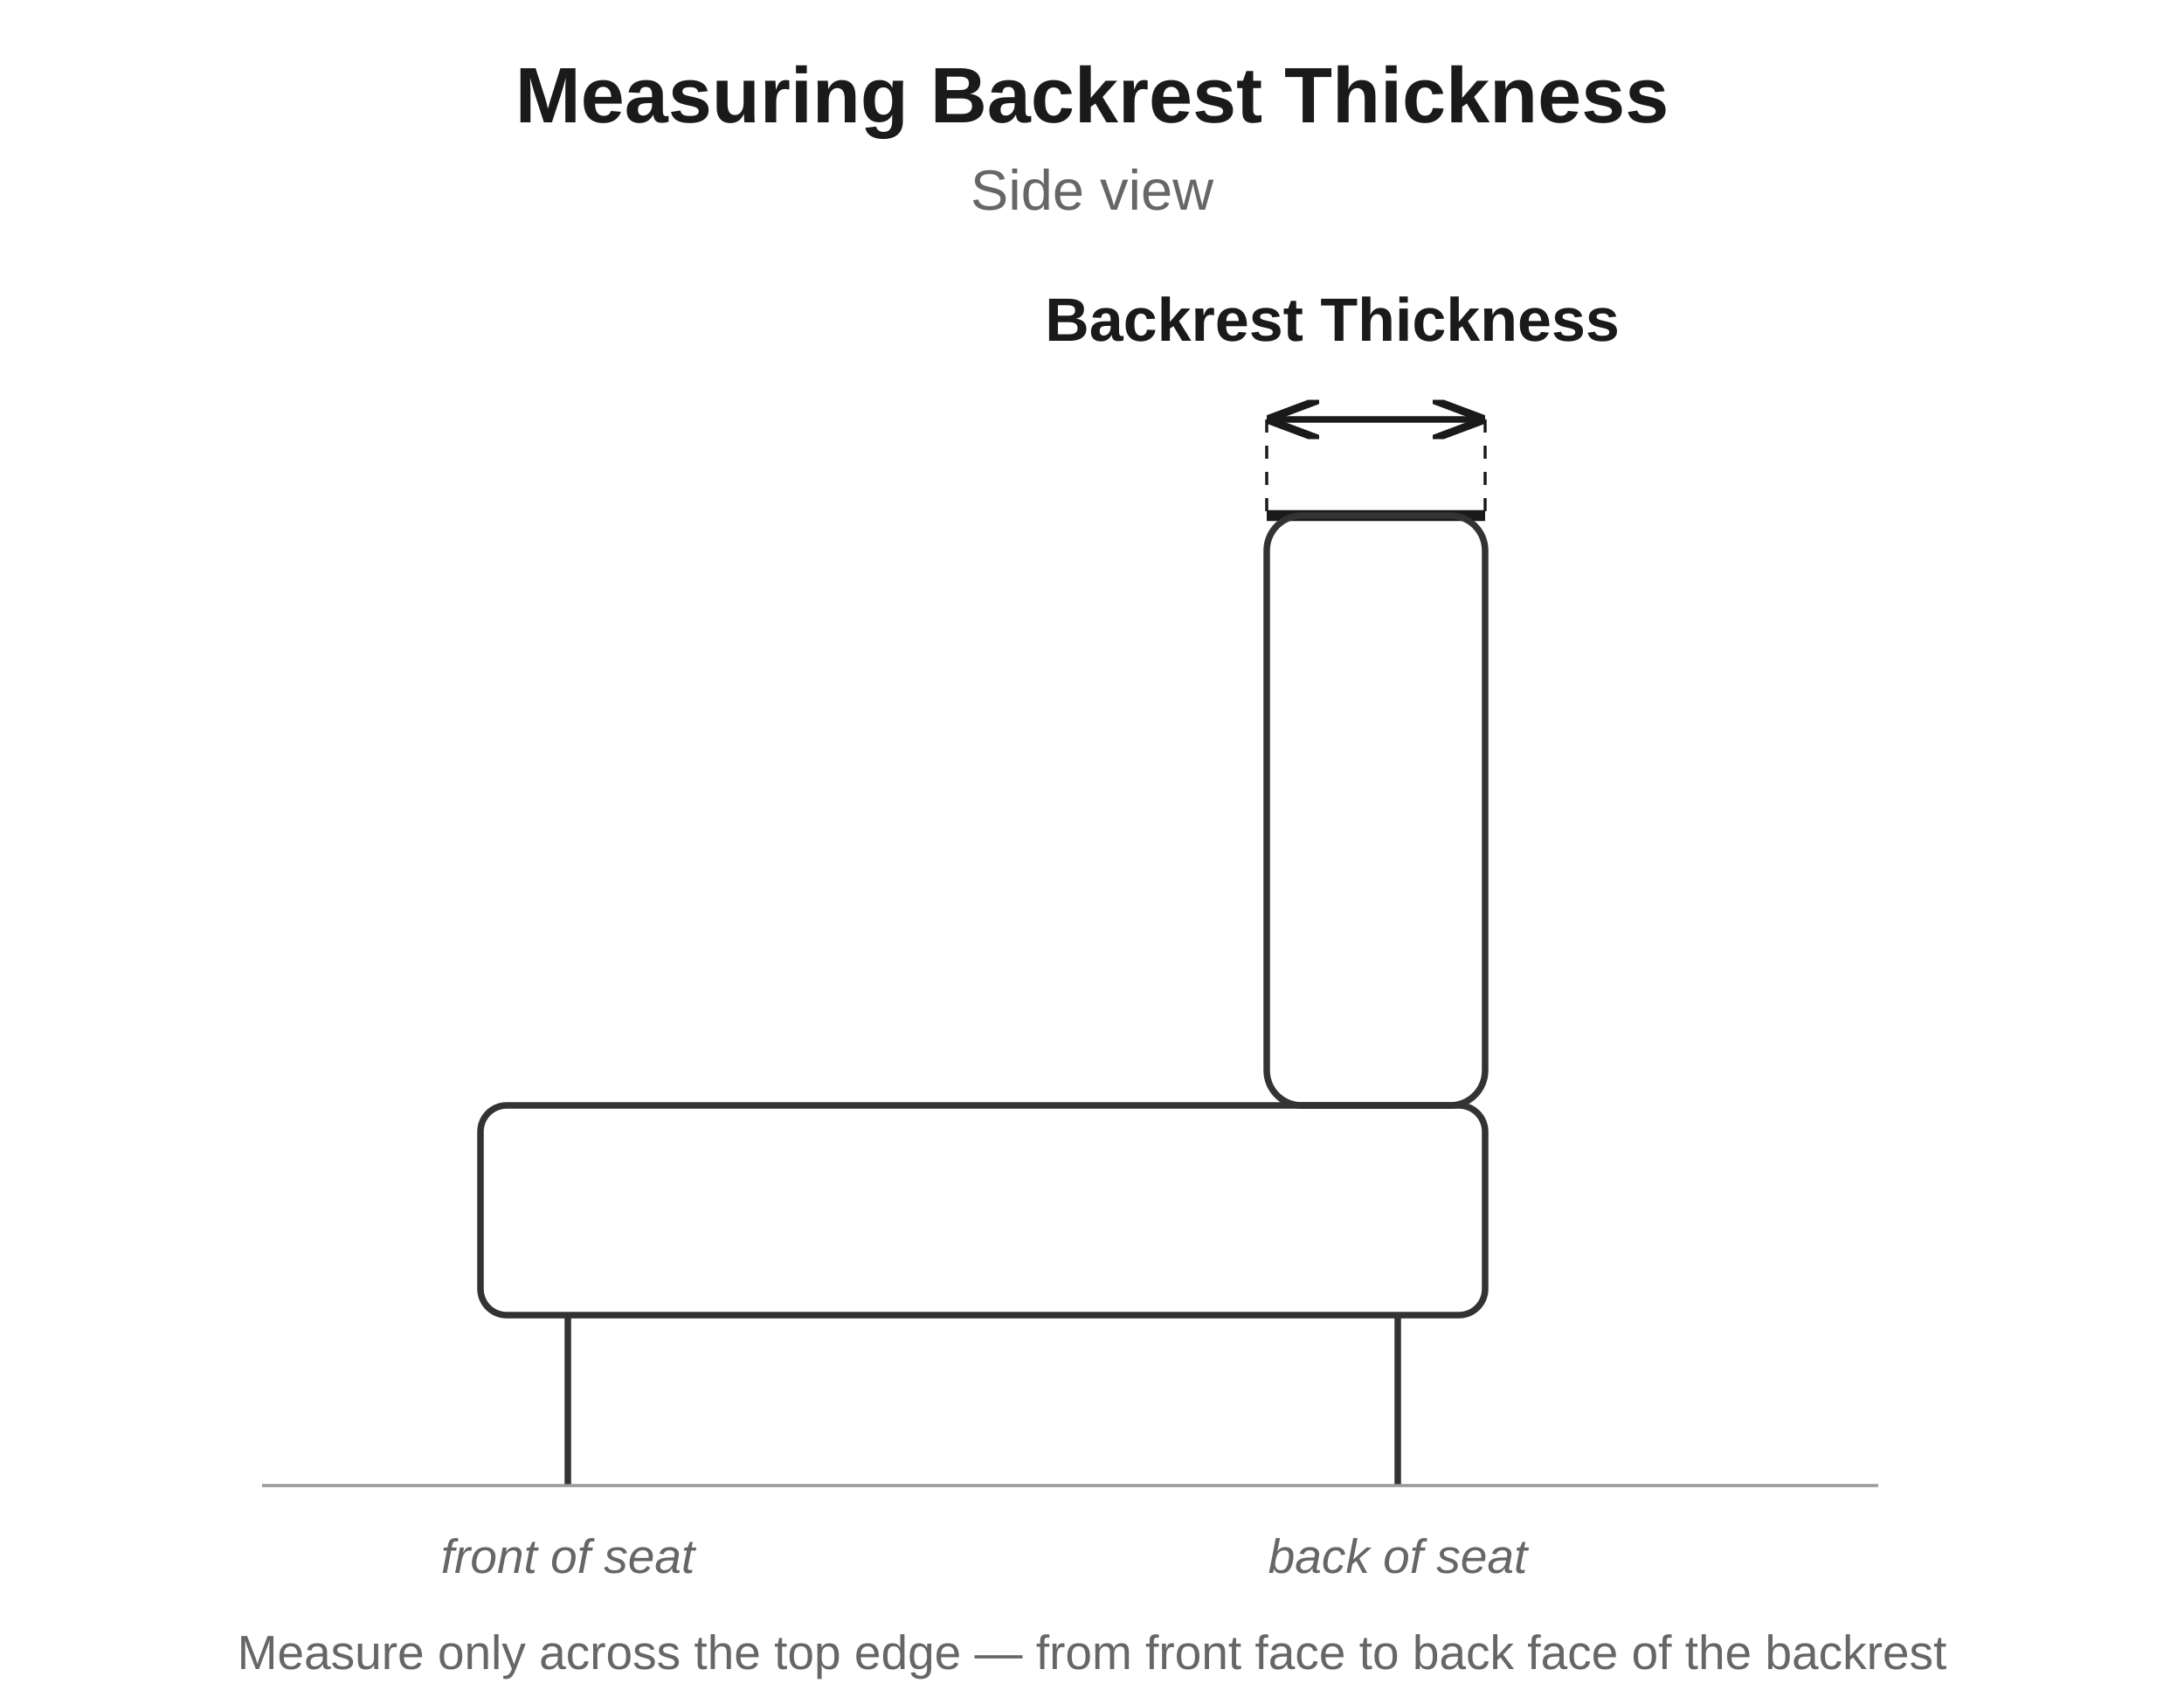
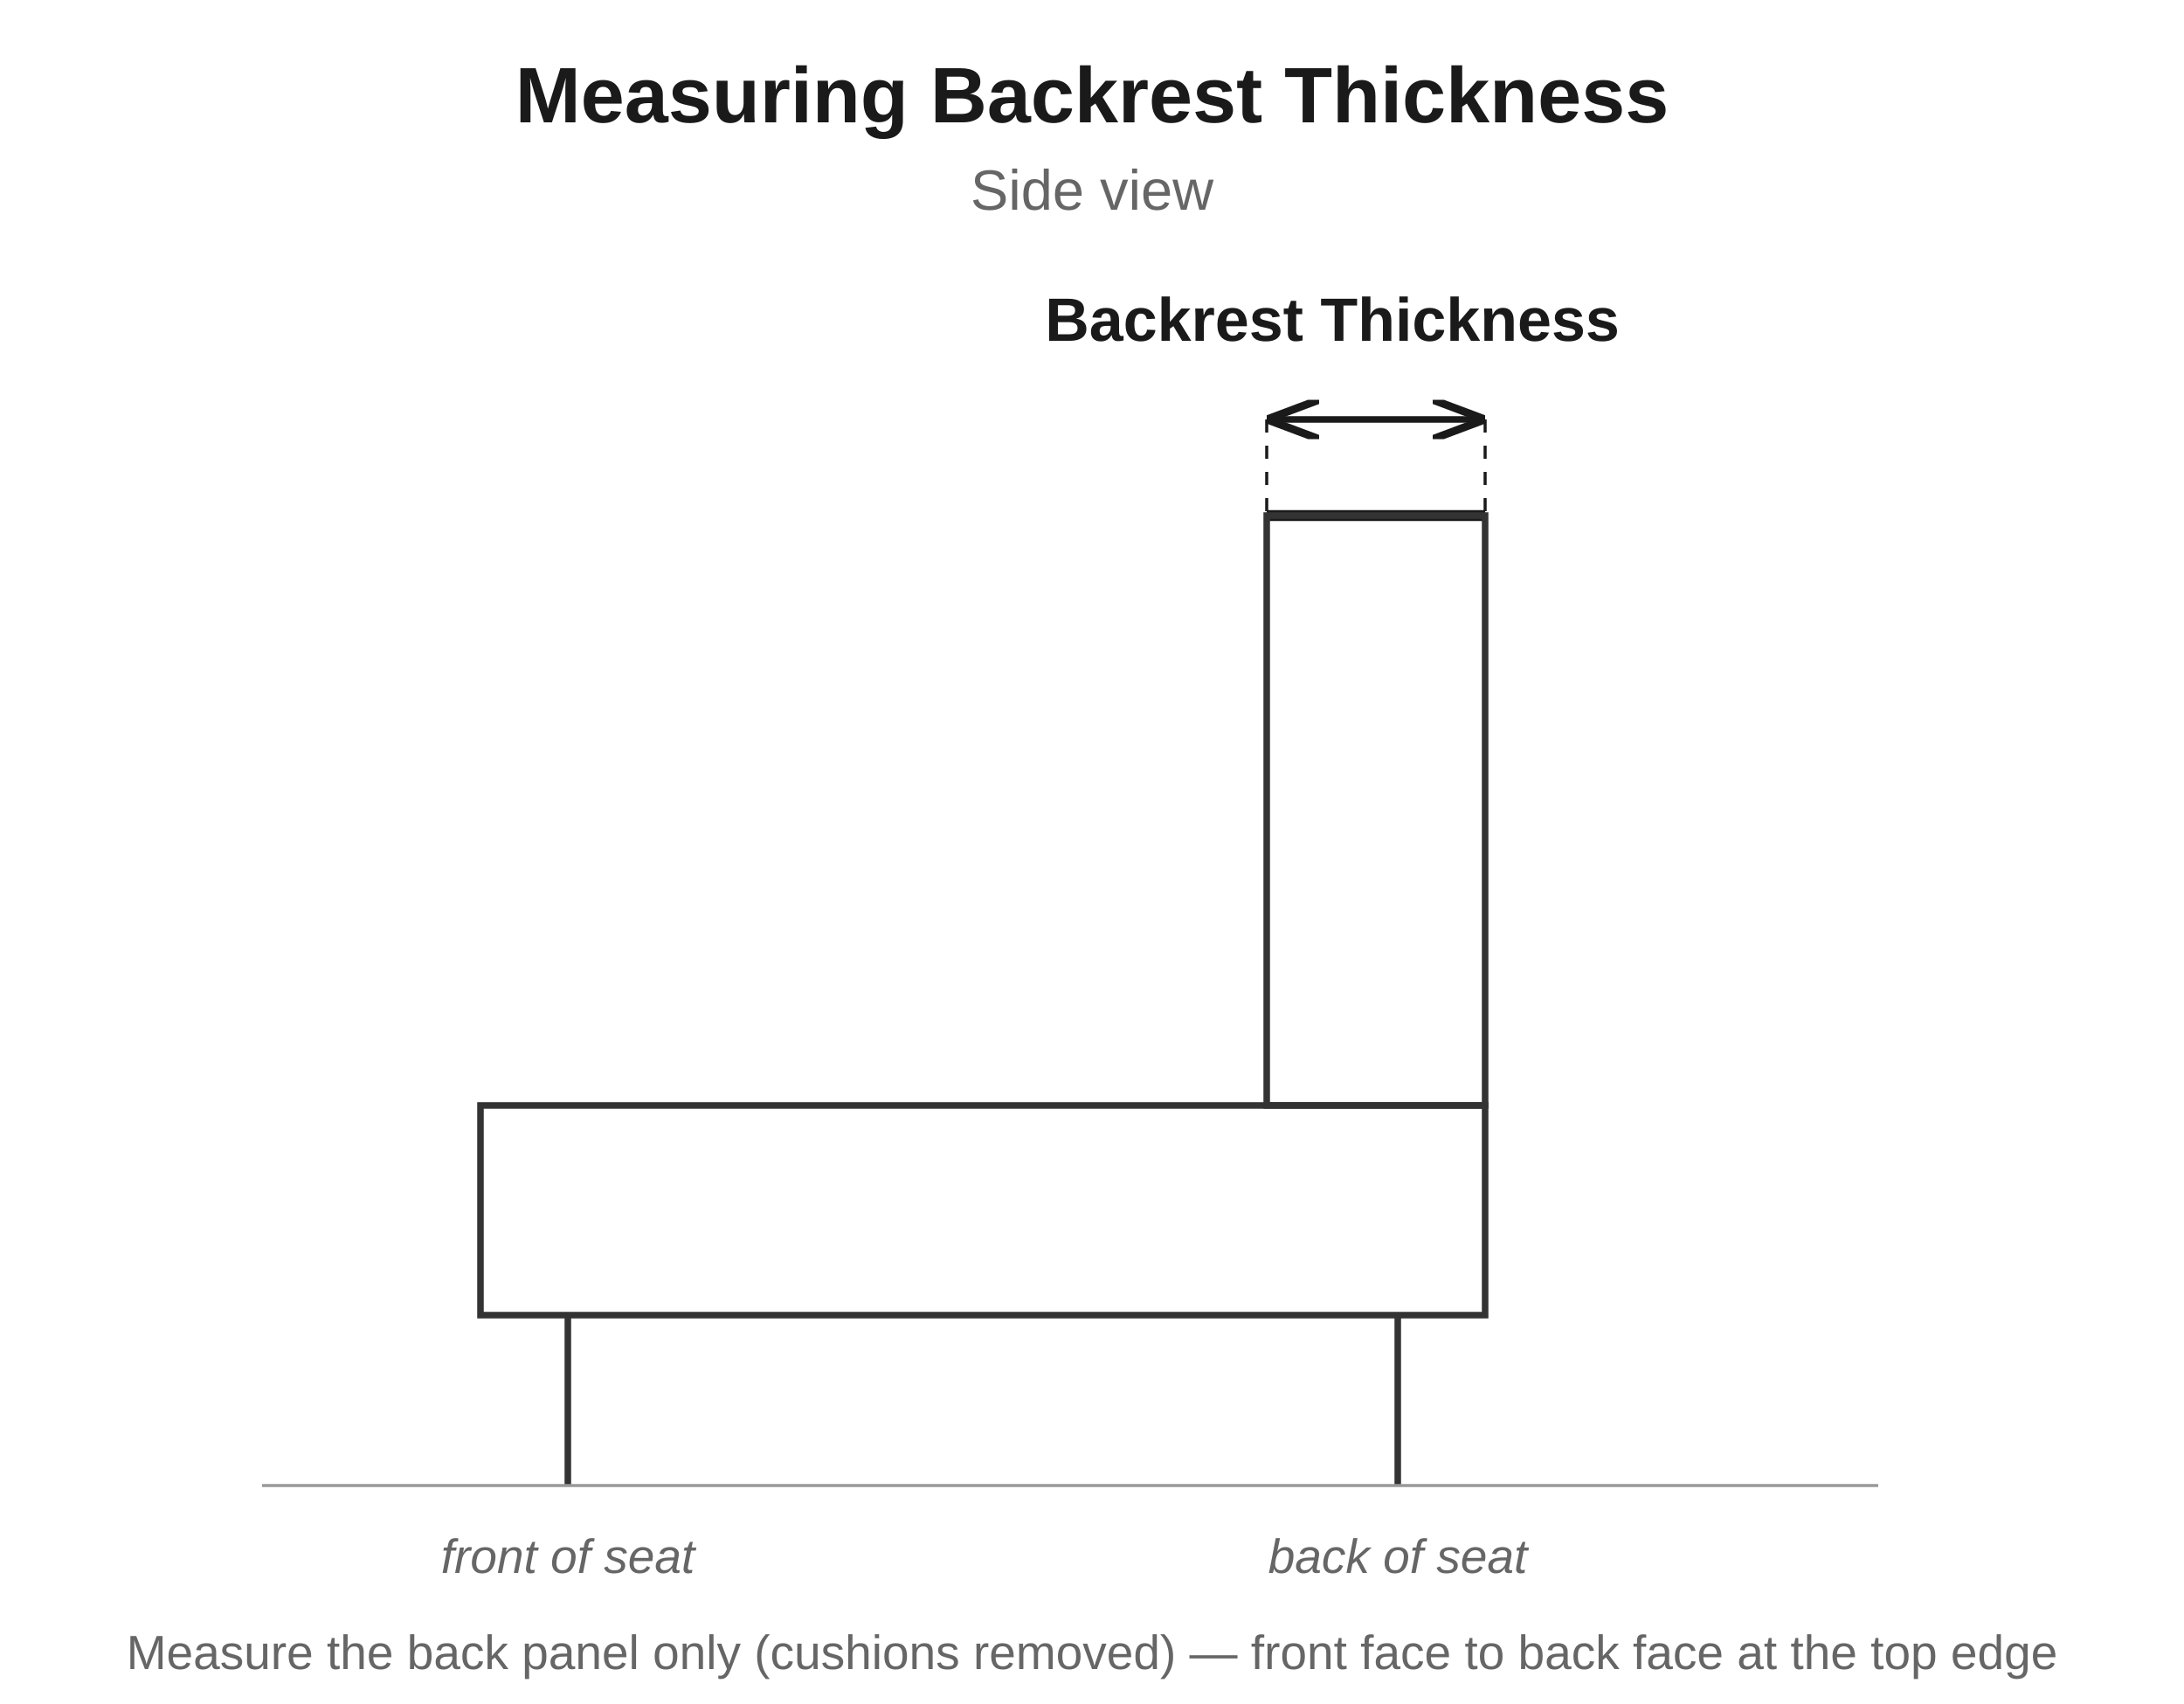
<svg xmlns="http://www.w3.org/2000/svg" viewBox="0 0 500 390" font-family="'Segoe UI', Arial, sans-serif">
  <defs>
    <marker id="arrowL" markerWidth="8" markerHeight="6" refX="0" refY="3" orient="auto">
      <path d="M8,0 L0,3 L8,6" fill="none" stroke="#1a1a1a" stroke-width="1.2" />
    </marker>
    <marker id="arrowR" markerWidth="8" markerHeight="6" refX="8" refY="3" orient="auto">
      <path d="M0,0 L8,3 L0,6" fill="none" stroke="#1a1a1a" stroke-width="1.2" />
    </marker>
  </defs>
  <rect width="500" height="390" fill="none" />
  <text x="250" y="28" text-anchor="middle" font-size="18" font-weight="600" fill="#1a1a1a">Measuring Backrest Thickness</text>
  <text x="250" y="48" text-anchor="middle" font-size="13" fill="#666">Side view</text>
  <text x="305" y="78" text-anchor="middle" font-size="14" font-weight="600" fill="#1a1a1a">Backrest Thickness</text>
  <line x1="290" y1="96" x2="340" y2="96" stroke="#1a1a1a" stroke-width="1.5" marker-start="url(#arrowL)" marker-end="url(#arrowR)" />
  <line x1="290" y1="96" x2="290" y2="118" stroke="#1a1a1a" stroke-width="0.7" stroke-dasharray="3,3" />
  <line x1="340" y1="96" x2="340" y2="118" stroke="#1a1a1a" stroke-width="0.7" stroke-dasharray="3,3" />
  <line x1="290" y1="118" x2="340" y2="118" stroke="#1a1a1a" stroke-width="2.5" />
-   <rect x="290" y="118" width="50" height="135" rx="8" fill="none" stroke="#333" stroke-width="1.5" />
-   <rect x="110" y="253" width="230" height="48" rx="6" fill="none" stroke="#333" stroke-width="1.5" />
+   <rect x="290" y="118" width="50" height="135" fill="none" stroke="#333" stroke-width="1.5" />
+   <rect x="110" y="253" width="230" height="48" fill="none" stroke="#333" stroke-width="1.5" />
  <line x1="130" y1="301" x2="130" y2="340" stroke="#333" stroke-width="1.5" />
  <line x1="320" y1="301" x2="320" y2="340" stroke="#333" stroke-width="1.5" />
  <line x1="60" y1="340" x2="430" y2="340" stroke="#999" stroke-width="0.7" />
  <text x="130" y="360" text-anchor="middle" font-size="11" fill="#666" font-style="italic">front of seat</text>
  <text x="320" y="360" text-anchor="middle" font-size="11" fill="#666" font-style="italic">back of seat</text>
-   <text x="250" y="382" text-anchor="middle" font-size="11" fill="#666">Measure only across the top edge — from front face to back face of the backrest</text>
+   <text x="250" y="382" text-anchor="middle" font-size="11" fill="#666">Measure the back panel only (cushions removed) — front face to back face at the top edge</text>
</svg>
